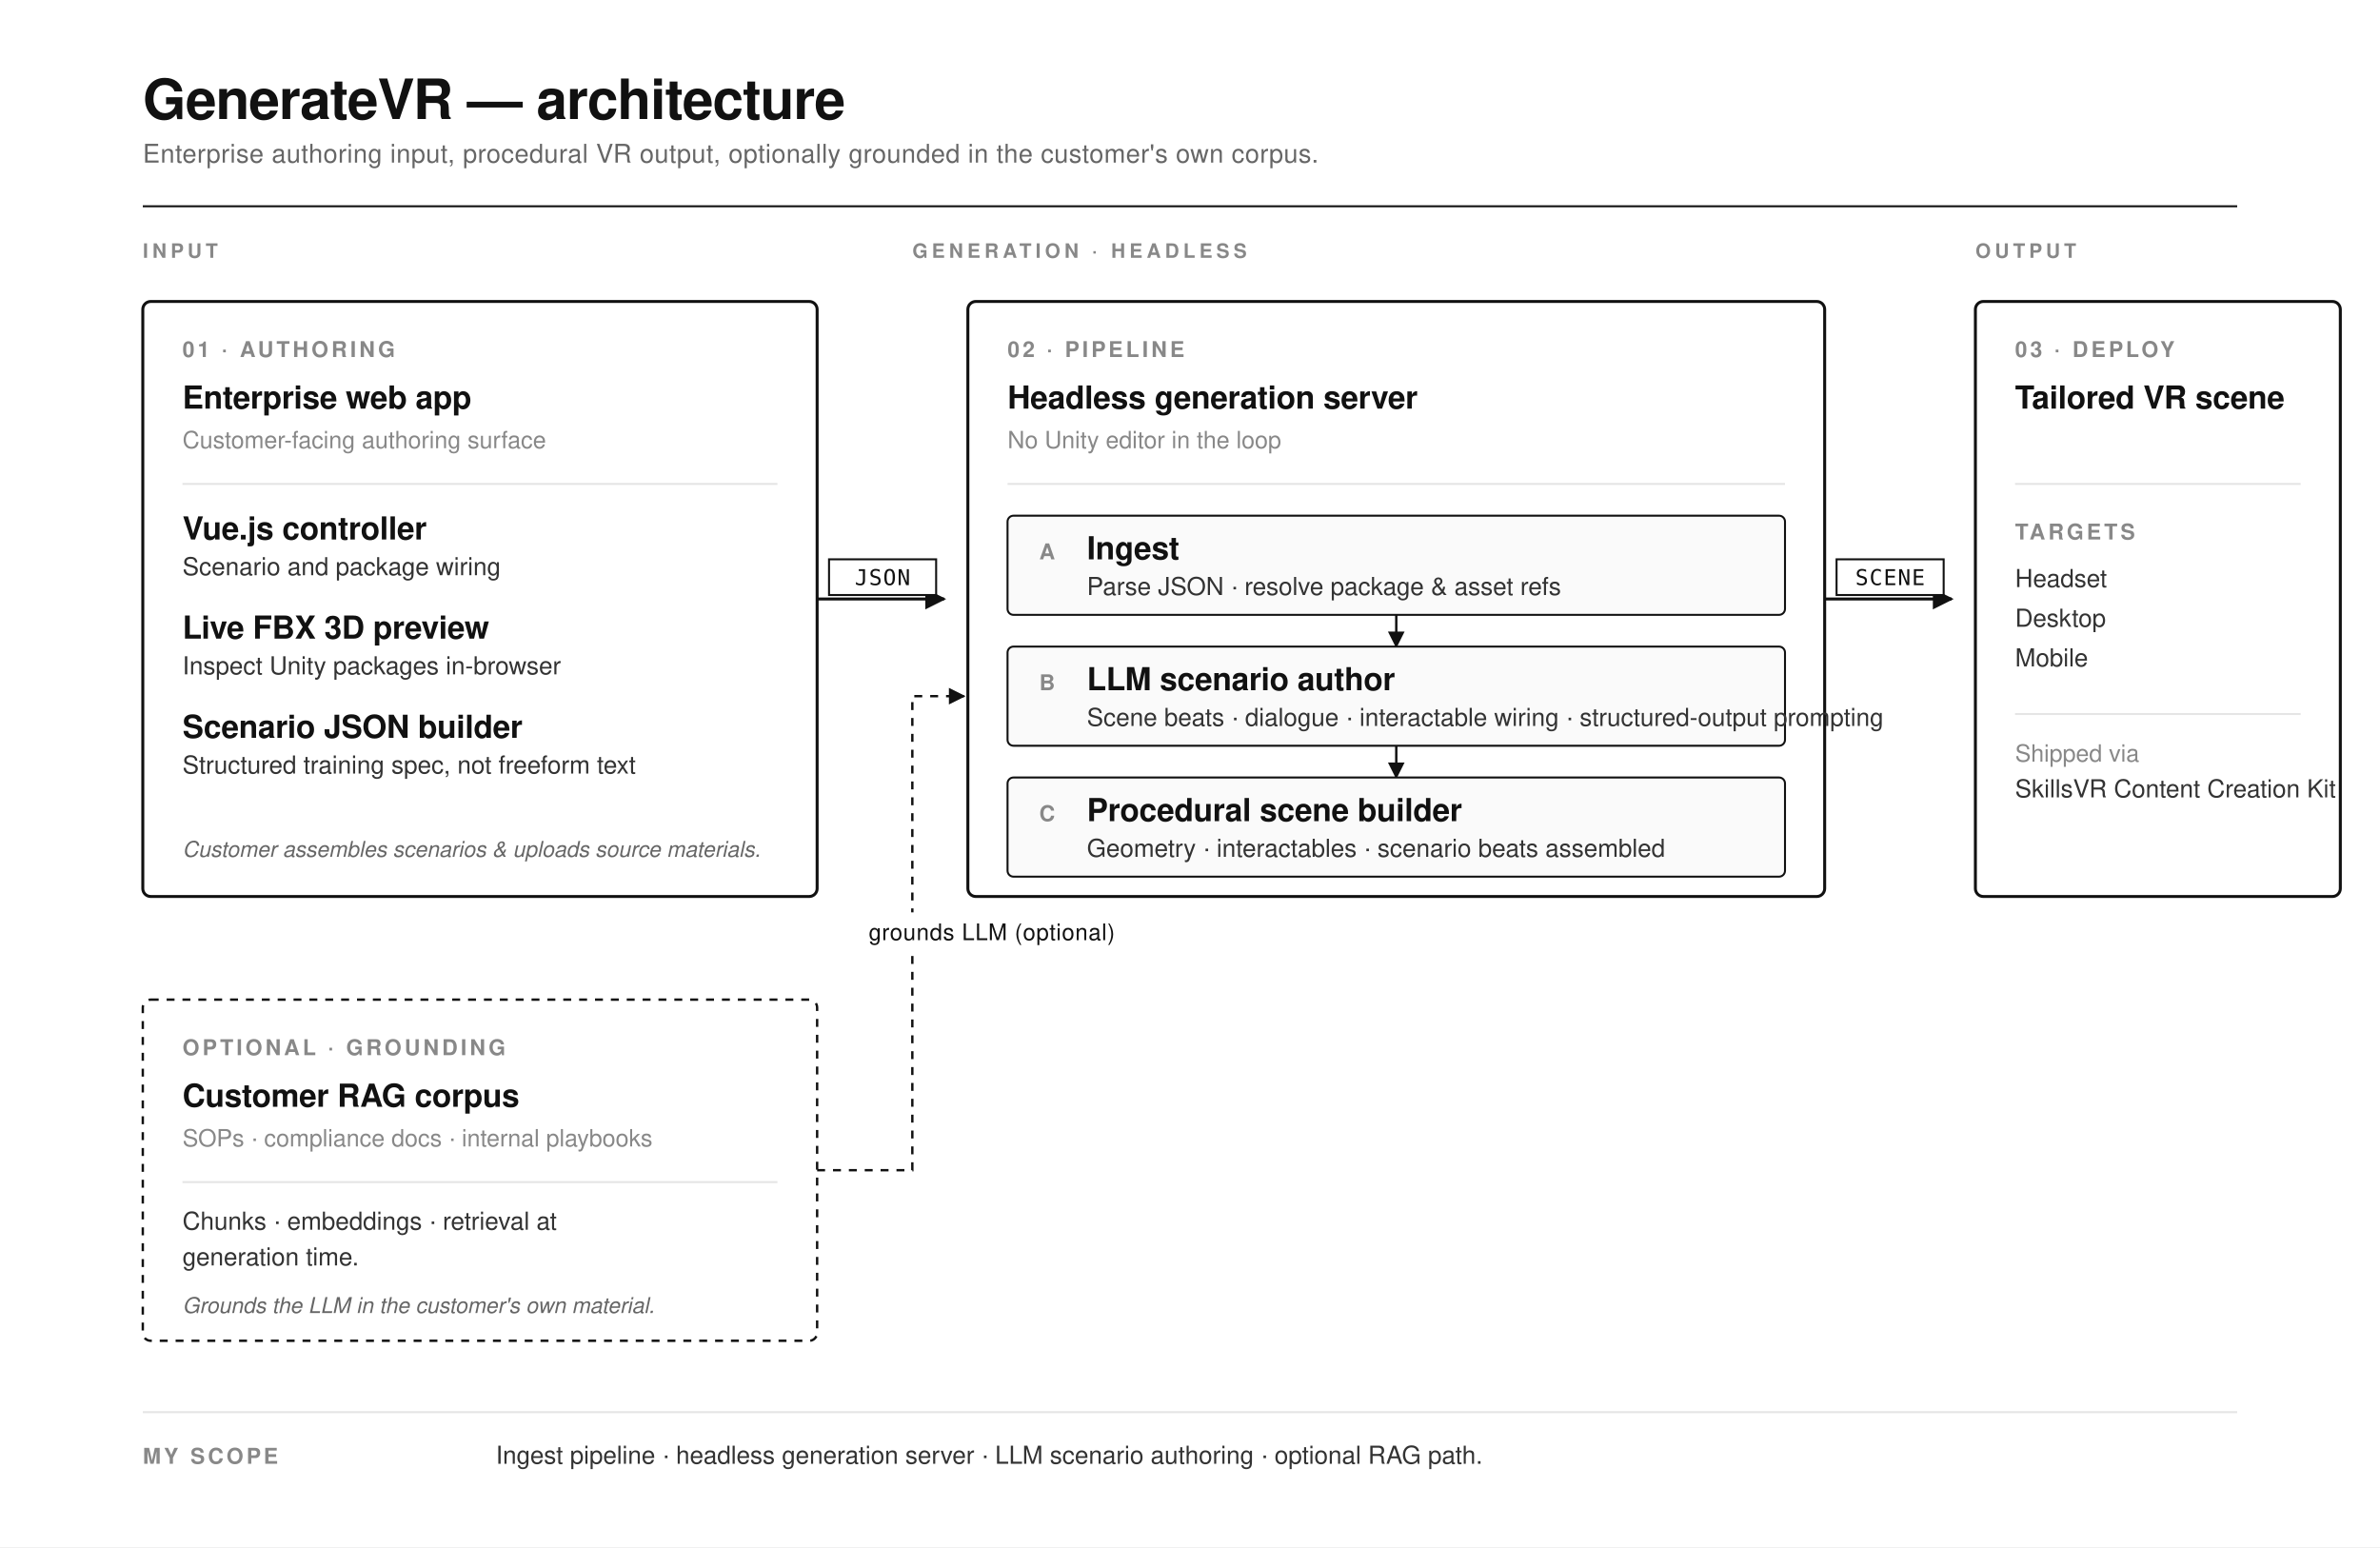
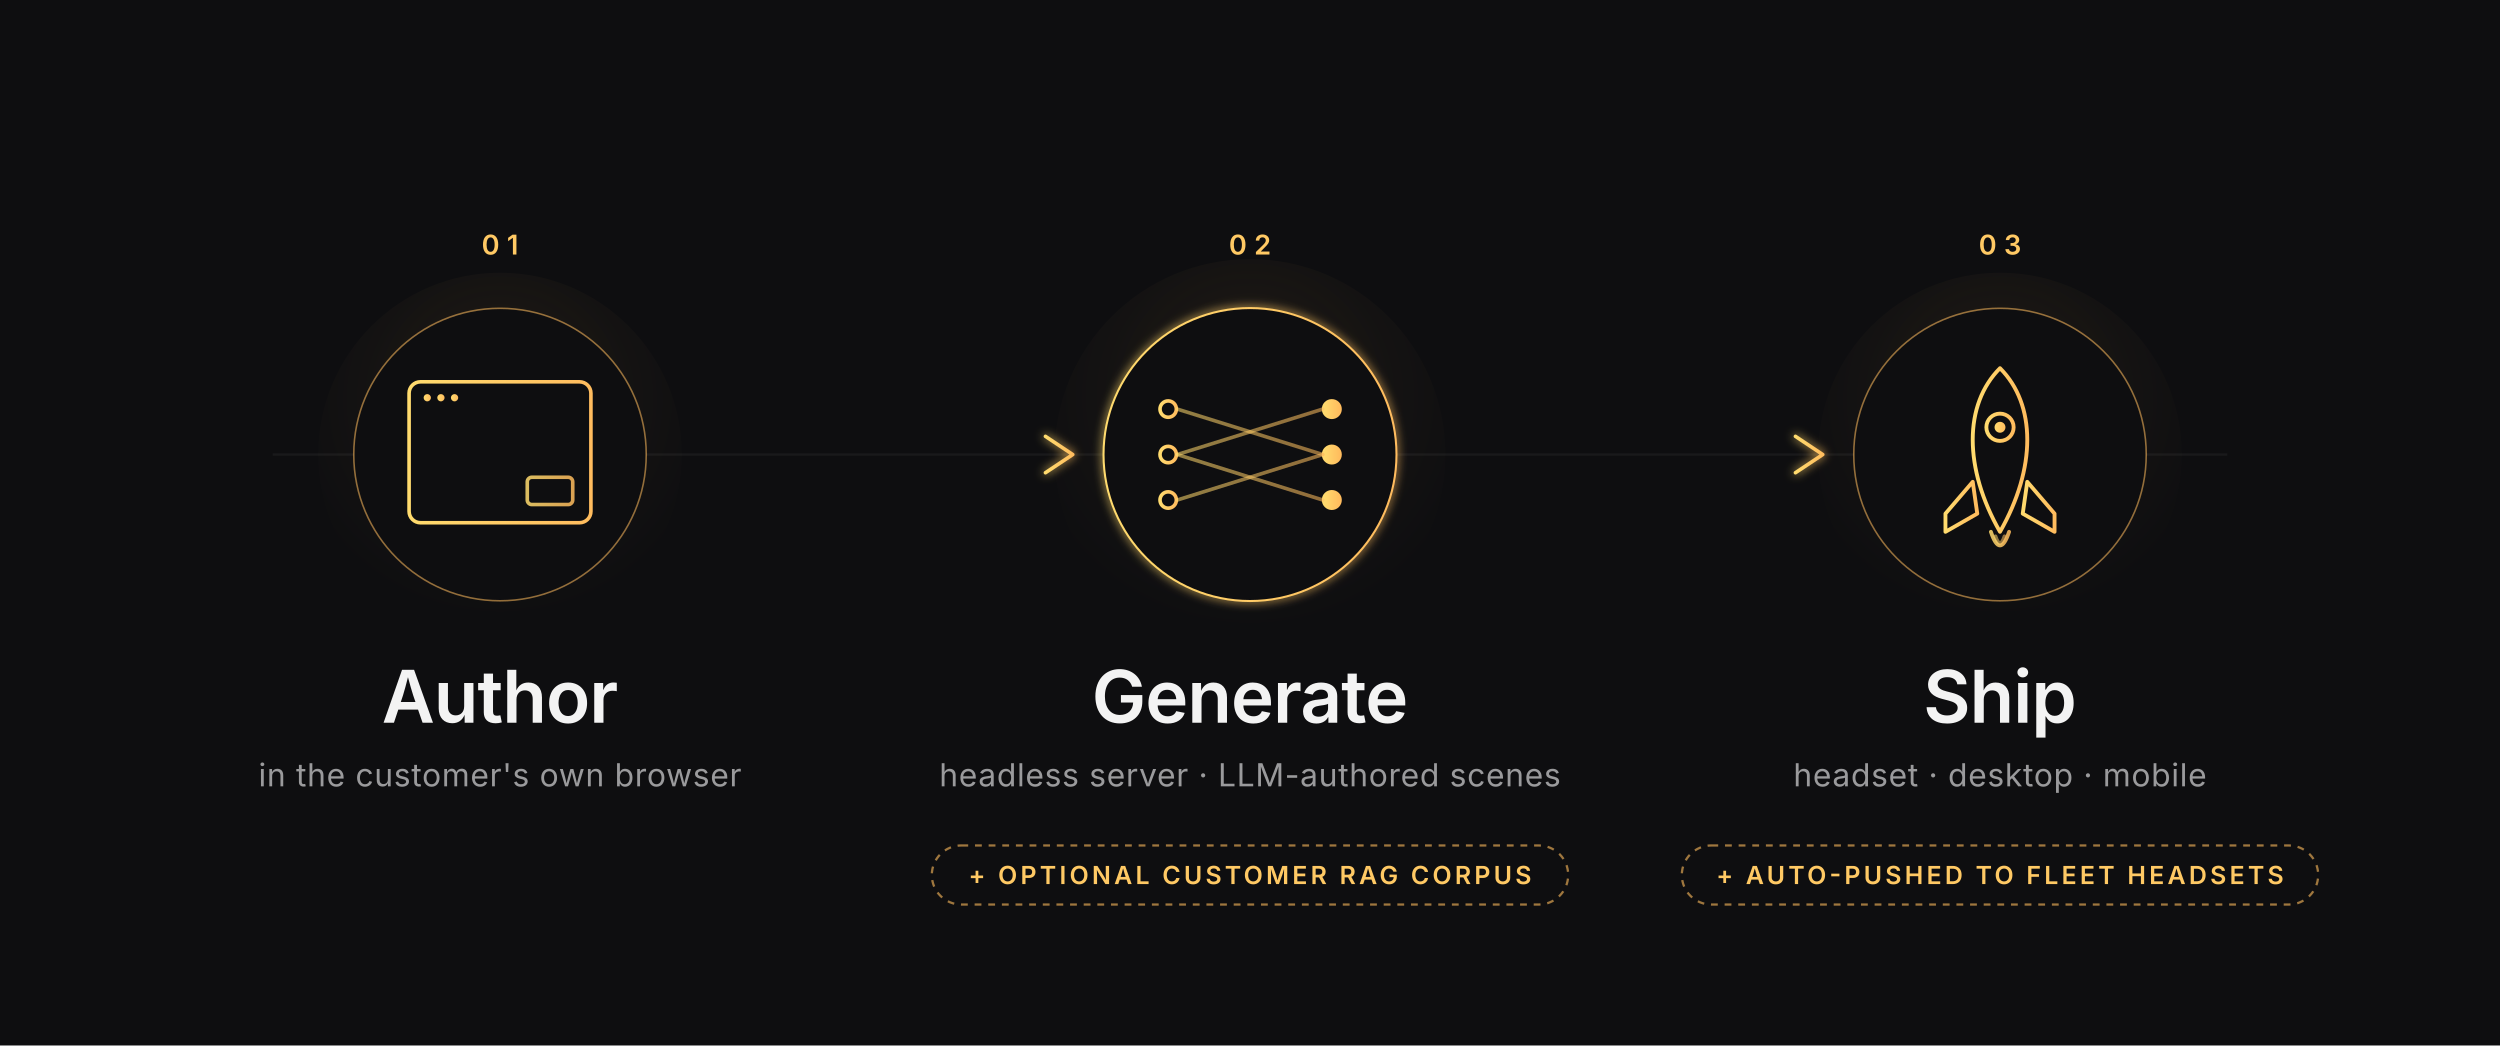
- <svg xmlns="http://www.w3.org/2000/svg" viewBox="0 0 1200 780" width="1200" height="780" role="img" aria-label="GenerateVR architecture: enterprise authoring to procedural VR output, with an optional RAG branch grounding the LLM in the customer's corpus.">
+ <svg xmlns="http://www.w3.org/2000/svg" viewBox="0 0 1100 460" width="1100" height="460" role="img" aria-label="GenerateVR at a glance: customers author scenarios in the browser, a headless server generates a tailored VR scene with an LLM (optionally grounded in the customer's own corpus), and the result ships to headset, desktop, and mobile.">
  <defs>
-     <marker id="arr" viewBox="0 0 10 10" refX="9" refY="5" markerWidth="7" markerHeight="7" orient="auto-start-reverse">
-       <path d="M0,0 L10,5 L0,10 Z" fill="#111" />
-     </marker>
+     <linearGradient id="goldGrad" x1="0" y1="0" x2="1" y2="0">
+       <stop offset="0%" stop-color="#FFDB6E" />
+       <stop offset="100%" stop-color="#FFBC5E" />
+     </linearGradient>
+     <radialGradient id="nodeBg" cx="50%" cy="35%" r="60%">
+       <stop offset="0%" stop-color="#FFBC5E" stop-opacity="0.10" />
+       <stop offset="60%" stop-color="#FFBC5E" stop-opacity="0.025" />
+       <stop offset="100%" stop-color="#FFBC5E" stop-opacity="0" />
+     </radialGradient>
+     <filter id="softGlow" x="-50%" y="-50%" width="200%" height="200%">
+       <feGaussianBlur stdDeviation="2" result="b" />
+       <feMerge>
+         <feMergeNode in="b" />
+         <feMergeNode in="SourceGraphic" />
+       </feMerge>
+     </filter>
    <style>
-       .sans { font-family: "Helvetica Neue", Helvetica, Arial, system-ui, sans-serif; }
-       .mono { font-family: ui-monospace, "SF Mono", Menlo, Consolas, monospace; }
-       .h1   { font-size: 28px; font-weight: 700; fill: #111; letter-spacing: -0.4px; }
-       .h2   { font-size: 13px; fill: #666; letter-spacing: 0.2px; }
-       .eye  { font-size: 10px; fill: #888; letter-spacing: 2px; font-weight: 700; }
-       .num  { font-size: 11px; fill: #888; letter-spacing: 1.5px; font-weight: 600; }
-       .title{ font-size: 16px; font-weight: 700; fill: #111; letter-spacing: -0.1px; }
-       .body { font-size: 12.5px; fill: #333; }
-       .muted{ font-size: 12px; fill: #888; }
-       .tag  { font-size: 11px; fill: #111; letter-spacing: 0.5px; }
-       .edge { font-size: 11.5px; fill: #111; letter-spacing: 0.3px; }
-       .footnote { font-size: 11px; fill: #666; font-style: italic; }
+       .sans  { font-family: "Space Grotesk", "Inter", system-ui, -apple-system, sans-serif; }
+       .body  { font-family: "Poppins", "Inter", system-ui, -apple-system, sans-serif; }
+       .eyebrow { font-size: 12px; fill: #FFC964; letter-spacing: 3.2px; font-weight: 600; }
+       .label   { font-size: 32px; fill: #f3f3f3; font-weight: 600; letter-spacing: -0.4px; }
+       .sub     { font-size: 14px; fill: #9a9a9c; letter-spacing: 0.3px; }
+       .pill    { font-size: 11px; fill: #FFC964; letter-spacing: 1.4px; font-weight: 600; }
    </style>
  </defs>
-   <rect width="1200" height="780" fill="#ffffff" />
-   <text x="72" y="60" class="sans h1">GenerateVR — architecture</text>
-   <text x="72" y="82" class="sans h2">Enterprise authoring input, procedural VR output, optionally grounded in the customer's own corpus.</text>
-   <line x1="72" y1="104" x2="1128" y2="104" stroke="#111" stroke-width="1" />
-   <text x="72" y="130" class="sans eye">INPUT</text>
-   <text x="460" y="130" class="sans eye">GENERATION · HEADLESS</text>
-   <text x="996" y="130" class="sans eye">OUTPUT</text>
+   <rect width="1100" height="460" fill="#0e0e10" />
+   <line x1="120" y1="200" x2="980" y2="200" stroke="#ffffff" stroke-opacity="0.05" stroke-width="1" />
  <g>
-     <rect x="72" y="152" width="340" height="300" rx="4" fill="none" stroke="#111" stroke-width="1.5" />
-     <text x="92" y="180" class="sans num">01 · AUTHORING</text>
-     <text x="92" y="206" class="sans title">Enterprise web app</text>
-     <text x="92" y="226" class="sans muted">Customer-facing authoring surface</text>
-     <line x1="92" y1="244" x2="392" y2="244" stroke="#e5e5e5" stroke-width="1" />
-     <text x="92" y="272" class="sans title" font-size="13">Vue.js controller</text>
-     <text x="92" y="290" class="sans body">Scenario and package wiring</text>
-     <text x="92" y="322" class="sans title" font-size="13">Live FBX 3D preview</text>
-     <text x="92" y="340" class="sans body">Inspect Unity packages in-browser</text>
-     <text x="92" y="372" class="sans title" font-size="13">Scenario JSON builder</text>
-     <text x="92" y="390" class="sans body">Structured training spec, not freeform text</text>
-     <text x="92" y="432" class="sans footnote">Customer assembles scenarios &amp; uploads source materials.</text>
+     <text x="220" y="112" class="sans eyebrow" text-anchor="middle">01</text>
+     <circle cx="220" cy="200" r="80" fill="url(#nodeBg)" />
+     <circle cx="220" cy="200" r="64" fill="none" stroke="#FFBC5E" stroke-opacity="0.55" stroke-width="1.4" />
+     <circle cx="220" cy="200" r="64" fill="#0e0e10" />
+     <g transform="translate(180 168)" stroke="url(#goldGrad)" stroke-width="1.6" fill="none" stroke-linecap="round" stroke-linejoin="round">
+       <rect x="0" y="0" width="80" height="62" rx="5" />
+       <line x1="0" y1="14" x2="80" y2="14" />
+       <circle cx="8" cy="7" r="1.6" fill="url(#goldGrad)" stroke="none" />
+       <circle cx="14" cy="7" r="1.6" fill="url(#goldGrad)" stroke="none" />
+       <circle cx="20" cy="7" r="1.6" fill="url(#goldGrad)" stroke="none" />
+       <line x1="10" y1="26" x2="44" y2="26" stroke-opacity="0.7" />
+       <line x1="10" y1="36" x2="58" y2="36" stroke-opacity="0.5" />
+       <line x1="10" y1="46" x2="36" y2="46" stroke-opacity="0.5" />
+       <rect x="52" y="42" width="20" height="12" rx="2" stroke-opacity="0.85" />
+     </g>
+     <text x="220" y="318" class="sans label" text-anchor="middle">Author</text>
+     <text x="220" y="346" class="body sub" text-anchor="middle">in the customer's own browser</text>
+   </g>
+   <g filter="url(#softGlow)">
+     <line x1="295" y1="200" x2="465" y2="200" stroke="url(#goldGrad)" stroke-width="1.4" />
+     <path d="M 460 192 L 472 200 L 460 208" fill="none" stroke="url(#goldGrad)" stroke-width="1.6" stroke-linecap="round" stroke-linejoin="round" />
  </g>
  <g>
-     <line x1="412" y1="302" x2="476" y2="302" stroke="#111" stroke-width="1.5" marker-end="url(#arr)" />
-     <rect x="418" y="282" width="54" height="18" fill="#fff" stroke="#111" stroke-width="1" />
-     <text x="445" y="295" class="mono tag" text-anchor="middle">JSON</text>
+     <text x="550" y="112" class="sans eyebrow" text-anchor="middle">02</text>
+     <circle cx="550" cy="200" r="86" fill="url(#nodeBg)" />
+     <circle cx="550" cy="200" r="64" fill="none" stroke="url(#goldGrad)" stroke-width="1.8" filter="url(#softGlow)" />
+     <circle cx="550" cy="200" r="64" fill="#0e0e10" />
+     <g transform="translate(508 170)" stroke="url(#goldGrad)" stroke-width="1.6" fill="none" stroke-linecap="round" stroke-linejoin="round">
+       <circle cx="6" cy="10" r="3.6" />
+       <circle cx="6" cy="30" r="3.6" />
+       <circle cx="6" cy="50" r="3.6" />
+       <circle cx="78" cy="10" r="3.6" fill="url(#goldGrad)" />
+       <circle cx="78" cy="30" r="3.6" fill="url(#goldGrad)" />
+       <circle cx="78" cy="50" r="3.6" fill="url(#goldGrad)" />
+       <line x1="10" y1="10" x2="74" y2="10" stroke-opacity="0.55" />
+       <line x1="10" y1="10" x2="74" y2="30" stroke-opacity="0.55" />
+       <line x1="10" y1="30" x2="74" y2="10" stroke-opacity="0.55" />
+       <line x1="10" y1="30" x2="74" y2="30" stroke-opacity="0.55" />
+       <line x1="10" y1="30" x2="74" y2="50" stroke-opacity="0.55" />
+       <line x1="10" y1="50" x2="74" y2="30" stroke-opacity="0.55" />
+       <line x1="10" y1="50" x2="74" y2="50" stroke-opacity="0.55" />
+     </g>
+     <text x="550" y="318" class="sans label" text-anchor="middle">Generate</text>
+     <text x="550" y="346" class="body sub" text-anchor="middle">headless server · LLM-authored scenes</text>
+     <g transform="translate(550 372)">
+       <rect x="-140" y="0" width="280" height="26" rx="13" fill="#0e0e10" stroke="#FFBC5E" stroke-opacity="0.6" stroke-dasharray="3 3" />
+       <text x="0" y="17" class="sans pill" text-anchor="middle">+ OPTIONAL CUSTOMER RAG CORPUS</text>
+     </g>
+   </g>
+   <g filter="url(#softGlow)">
+     <line x1="625" y1="200" x2="795" y2="200" stroke="url(#goldGrad)" stroke-width="1.4" />
+     <path d="M 790 192 L 802 200 L 790 208" fill="none" stroke="url(#goldGrad)" stroke-width="1.6" stroke-linecap="round" stroke-linejoin="round" />
  </g>
  <g>
-     <rect x="488" y="152" width="432" height="300" rx="4" fill="none" stroke="#111" stroke-width="1.5" />
-     <text x="508" y="180" class="sans num">02 · PIPELINE</text>
-     <text x="508" y="206" class="sans title">Headless generation server</text>
-     <text x="508" y="226" class="sans muted">No Unity editor in the loop</text>
-     <line x1="508" y1="244" x2="900" y2="244" stroke="#e5e5e5" stroke-width="1" />
-     <g>
-       <rect x="508" y="260" width="392" height="50" rx="3" fill="#fafafa" stroke="#111" stroke-width="1" />
-       <text x="524" y="282" class="sans num" fill="#111">A</text>
-       <text x="548" y="282" class="sans title" font-size="13">Ingest</text>
-       <text x="548" y="300" class="sans body">Parse JSON · resolve package &amp; asset refs</text>
+     <text x="880" y="112" class="sans eyebrow" text-anchor="middle">03</text>
+     <circle cx="880" cy="200" r="80" fill="url(#nodeBg)" />
+     <circle cx="880" cy="200" r="64" fill="none" stroke="#FFBC5E" stroke-opacity="0.55" stroke-width="1.4" />
+     <circle cx="880" cy="200" r="64" fill="#0e0e10" />
+     <g transform="translate(836 156)" stroke="url(#goldGrad)" stroke-width="1.7" fill="none" stroke-linecap="round" stroke-linejoin="round">
+       <path d="M44 6 C 60 22 60 50 44 78 C 28 50 28 22 44 6 Z" />
+       <circle cx="44" cy="32" r="6" />
+       <circle cx="44" cy="32" r="2.4" fill="url(#goldGrad)" stroke="none" />
+       <path d="M32 56 L20 70 L20 78 L34 70 Z" />
+       <path d="M56 56 L68 70 L68 78 L54 70 Z" />
+       <path d="M40 78 Q44 90 48 78" stroke-opacity="0.85" />
+       <path d="M42 80 Q44 86 46 80" stroke-opacity="0.55" />
    </g>
-     <line x1="704" y1="310" x2="704" y2="326" stroke="#111" stroke-width="1.2" marker-end="url(#arr)" />
-     <g>
-       <rect x="508" y="326" width="392" height="50" rx="3" fill="#fafafa" stroke="#111" stroke-width="1" />
-       <text x="524" y="348" class="sans num" fill="#111">B</text>
-       <text x="548" y="348" class="sans title" font-size="13">LLM scenario author</text>
-       <text x="548" y="366" class="sans body">Scene beats · dialogue · interactable wiring · structured-output prompting</text>
-     </g>
-     <line x1="704" y1="376" x2="704" y2="392" stroke="#111" stroke-width="1.2" marker-end="url(#arr)" />
-     <g>
-       <rect x="508" y="392" width="392" height="50" rx="3" fill="#fafafa" stroke="#111" stroke-width="1" />
-       <text x="524" y="414" class="sans num" fill="#111">C</text>
-       <text x="548" y="414" class="sans title" font-size="13">Procedural scene builder</text>
-       <text x="548" y="432" class="sans body">Geometry · interactables · scenario beats assembled</text>
+     <text x="880" y="318" class="sans label" text-anchor="middle">Ship</text>
+     <text x="880" y="346" class="body sub" text-anchor="middle">headset · desktop · mobile</text>
+     <g transform="translate(880 372)">
+       <rect x="-140" y="0" width="280" height="26" rx="13" fill="#0e0e10" stroke="#FFBC5E" stroke-opacity="0.6" stroke-dasharray="3 3" />
+       <text x="0" y="17" class="sans pill" text-anchor="middle">+ AUTO-PUSHED TO FLEET HEADSETS</text>
    </g>
  </g>
-   <g>
-     <line x1="920" y1="302" x2="984" y2="302" stroke="#111" stroke-width="1.5" marker-end="url(#arr)" />
-     <rect x="926" y="282" width="54" height="18" fill="#fff" stroke="#111" stroke-width="1" />
-     <text x="953" y="295" class="mono tag" text-anchor="middle">SCENE</text>
-   </g>
-   <g>
-     <rect x="996" y="152" width="184" height="300" rx="4" fill="none" stroke="#111" stroke-width="1.5" />
-     <text x="1016" y="180" class="sans num">03 · DEPLOY</text>
-     <text x="1016" y="206" class="sans title">Tailored VR scene</text>
-     <line x1="1016" y1="244" x2="1160" y2="244" stroke="#e5e5e5" stroke-width="1" />
-     <text x="1016" y="272" class="sans num" fill="#111">TARGETS</text>
-     <text x="1016" y="296" class="sans body">Headset</text>
-     <text x="1016" y="316" class="sans body">Desktop</text>
-     <text x="1016" y="336" class="sans body">Mobile</text>
-     <line x1="1016" y1="360" x2="1160" y2="360" stroke="#e5e5e5" stroke-width="1" />
-     <text x="1016" y="384" class="sans muted">Shipped via</text>
-     <text x="1016" y="402" class="sans body">SkillsVR Content Creation Kit</text>
-   </g>
-   <g>
-     <rect x="72" y="504" width="340" height="172" rx="4" fill="none" stroke="#111" stroke-width="1.2" stroke-dasharray="4 4" />
-     <text x="92" y="532" class="sans num">OPTIONAL · GROUNDING</text>
-     <text x="92" y="558" class="sans title">Customer RAG corpus</text>
-     <text x="92" y="578" class="sans muted">SOPs · compliance docs · internal playbooks</text>
-     <line x1="92" y1="596" x2="392" y2="596" stroke="#e5e5e5" stroke-width="1" />
-     <text x="92" y="620" class="sans body">Chunks · embeddings · retrieval at</text>
-     <text x="92" y="638" class="sans body">generation time.</text>
-     <text x="92" y="662" class="sans footnote">Grounds the LLM in the customer's own material.</text>
-   </g>
-   <g>
-     <path d="M 412 590 L 460 590 L 460 351 L 486 351" fill="none" stroke="#111" stroke-width="1.2" stroke-dasharray="4 4" marker-end="url(#arr)" />
-     <rect x="432" y="460" width="162" height="20" fill="#fff" />
-     <text x="438" y="474" class="sans edge">grounds LLM (optional)</text>
-   </g>
-   <line x1="72" y1="712" x2="1128" y2="712" stroke="#e5e5e5" stroke-width="1" />
-   <text x="72" y="738" class="sans num" fill="#111">MY SCOPE</text>
-   <text x="250" y="738" class="sans body">Ingest pipeline · headless generation server · LLM scenario authoring · optional RAG path.</text>
</svg>
